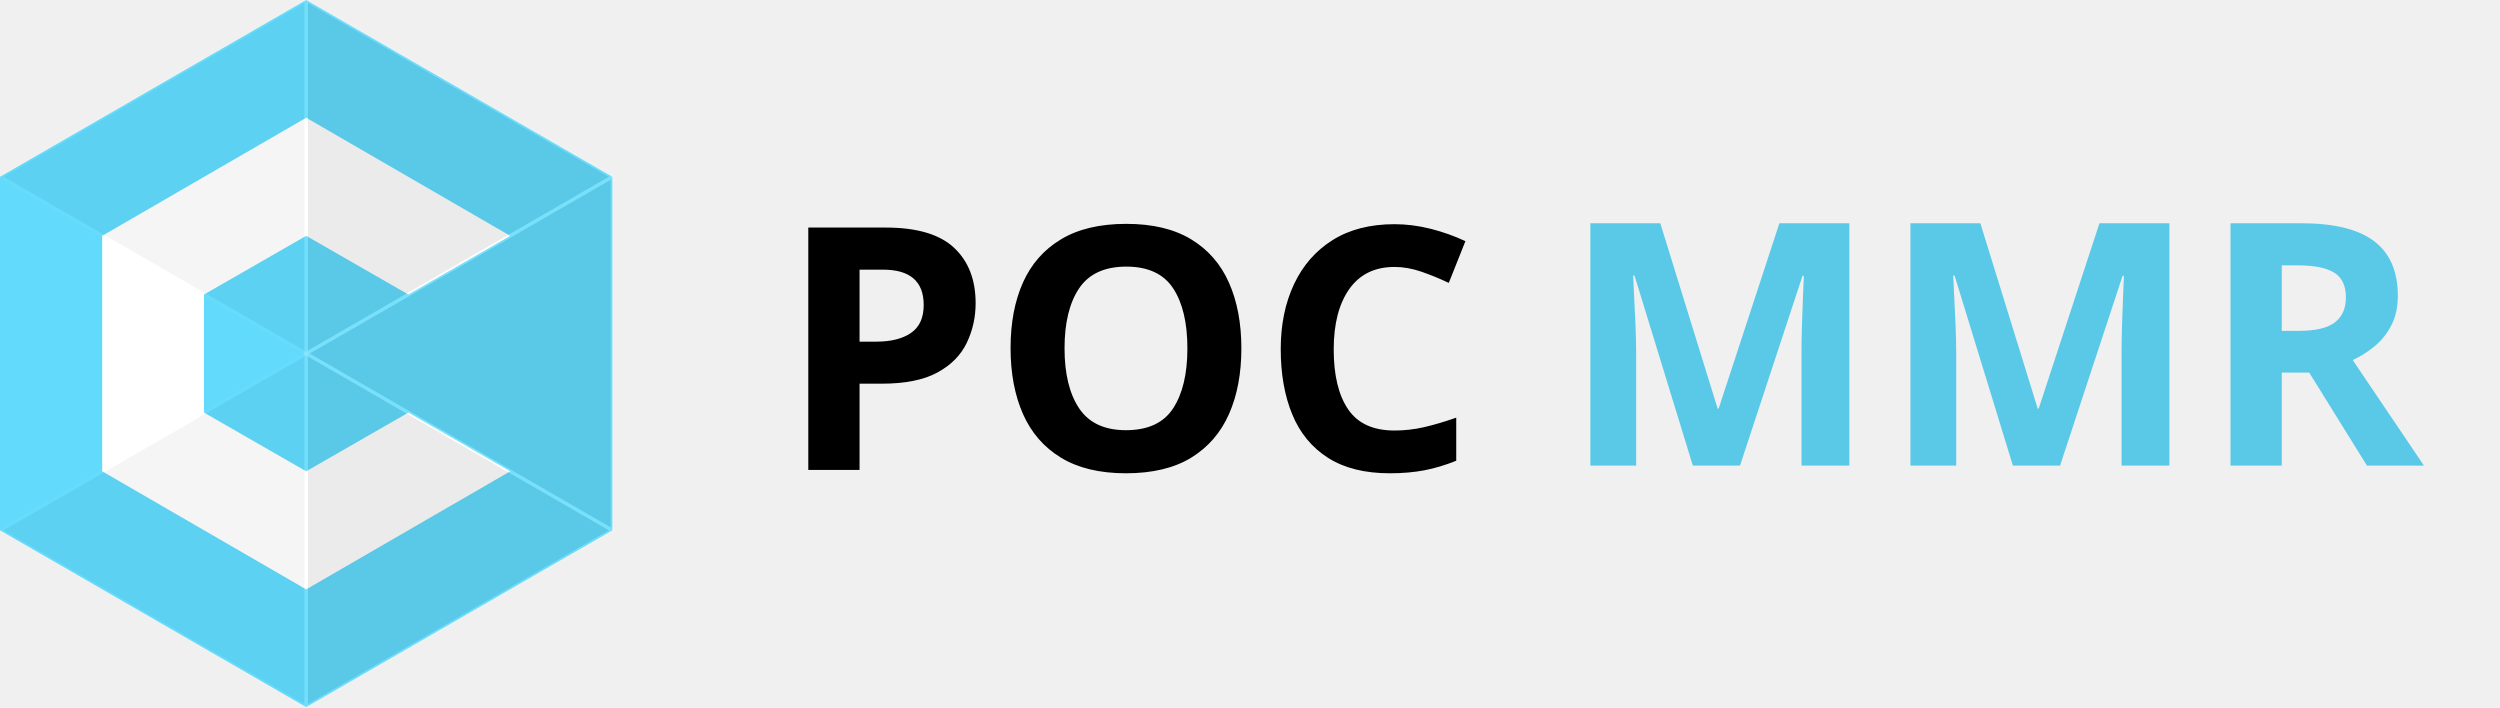
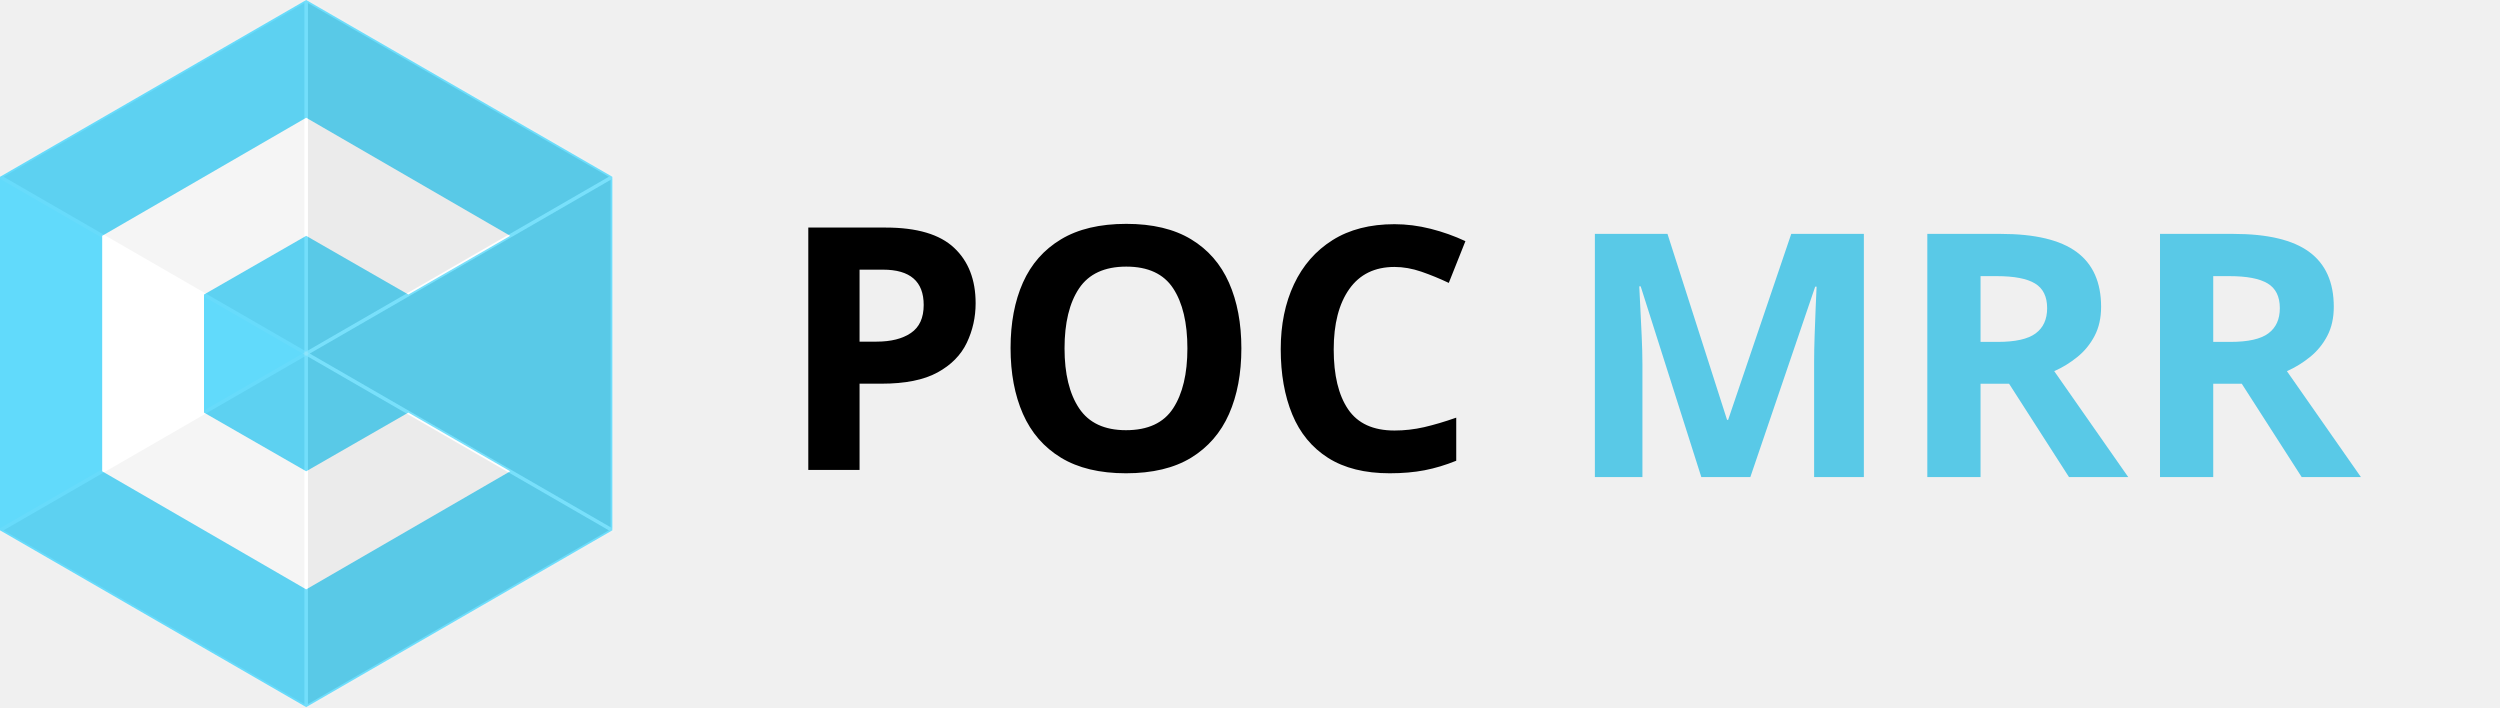
<svg xmlns="http://www.w3.org/2000/svg" version="1.1" id="Warstwa_1" x="0px" y="0px" width="707.1px" height="200px" viewBox="0 0 707.1 200" enable-background="new 0 0 707.1 200" xml:space="preserve">
  <defs id="defs3848" />
  <polygon fill="#61DAFB" points="0,150 0,50 86.6,0 173.2,50 173.2,150 86.6,200 " id="polygon3815" />
  <polygon fill="#FFFFFF" points="86.6,133.3 57.7,116.7 57.7,83.3 86.6,66.7 115.5,83.3 144.3,66.7 86.6,33.3 28.9,66.7 28.9,133.3   86.6,166.7 144.3,133.3 115.5,116.7 " id="polygon3817" />
  <polygon opacity="0.04" stroke="#FFFFFF" stroke-miterlimit="10" enable-background="new    " points="0,50 86.6,100 86.6,0 " id="polygon3819" />
  <polygon opacity="0.04" stroke="#FFFFFF" stroke-miterlimit="10" enable-background="new    " points="0,150 86.6,200 86.6,100 " id="polygon3821" />
  <polygon opacity="0.08" stroke="#FFFFFF" stroke-miterlimit="10" enable-background="new    " points="86.6,100 173.2,150 173.2,50   " id="polygon3823" />
  <polygon fill-opacity="0" points="86.6,100 0,50 0,150 " id="polygon3825" />
  <polygon opacity="0.08" stroke="#FFFFFF" stroke-miterlimit="10" enable-background="new    " points="173.2,150 86.6,100 86.6,200   " id="polygon3827" />
  <polygon opacity="0.08" stroke="#FFFFFF" stroke-miterlimit="10" enable-background="new    " points="173.2,50 86.6,0 86.6,100 " id="polygon3829" />
  <g id="g3843">
    <text xml:space="preserve" style="font-style:normal;font-weight:normal;font-size:32px;line-height:1.25;font-family:sans-serif;letter-spacing:0px;word-spacing:0px;fill:#000000;fill-opacity:1;stroke:none" x="219.978" y="132.909" id="text3873">
      <tspan id="tspan3871" x="219.978" y="132.909" style="font-style:normal;font-variant:normal;font-weight:bold;font-stretch:normal;font-size:96px;font-family:sans-serif;-inkscape-font-specification:'sans-serif, Bold';font-variant-ligatures:normal;font-variant-caps:normal;font-variant-numeric:normal;font-feature-settings:normal;text-align:start;writing-mode:lr-tb;text-anchor:start;fill:#000000">POC</tspan>
    </text>
-     <text xml:space="preserve" style="font-style:normal;font-weight:normal;font-size:40px;line-height:1.25;font-family:sans-serif;letter-spacing:0px;word-spacing:0px;fill:#59c9e7;fill-opacity:1;stroke:none" x="441.175" y="131.689" id="text3879">
-       <tspan id="tspan3877" x="441.175" y="131.689" style="font-style:normal;font-variant:normal;font-weight:bold;font-stretch:normal;font-size:96px;font-family:sans-serif;-inkscape-font-specification:'sans-serif, Bold';font-variant-ligatures:normal;font-variant-caps:normal;font-variant-numeric:normal;font-feature-settings:normal;text-align:start;writing-mode:lr-tb;text-anchor:start;fill:#59c9e7;fill-opacity:1">MMR</tspan>
+     <text xml:space="preserve" style="font-style:normal;font-variant:normal;font-weight:bold;font-stretch:normal;font-size:98.01px;line-height:1.25;font-family:sans-serif;-inkscape-font-specification:'sans-serif, Bold';font-variant-ligatures:normal;font-variant-caps:normal;font-variant-numeric:normal;font-feature-settings:normal;text-align:start;letter-spacing:0px;word-spacing:0px;writing-mode:lr-tb;text-anchor:start;fill:#59c9e7;fill-opacity:1;stroke:none;stroke-width:2.45" x="434.552" y="137.29" id="text3879" transform="scale(1.017398,0.9828996)">
+       <tspan id="tspan229" x="434.552" y="137.29" style="font-style:normal;font-variant:normal;font-weight:bold;font-stretch:normal;font-size:98.01px;font-family:sans-serif;-inkscape-font-specification:'sans-serif, Bold';font-variant-ligatures:normal;font-variant-caps:normal;font-variant-numeric:normal;font-feature-settings:normal;text-align:start;writing-mode:lr-tb;text-anchor:start;stroke-width:2.45">MRR</tspan>
    </text>
  </g>
</svg>
